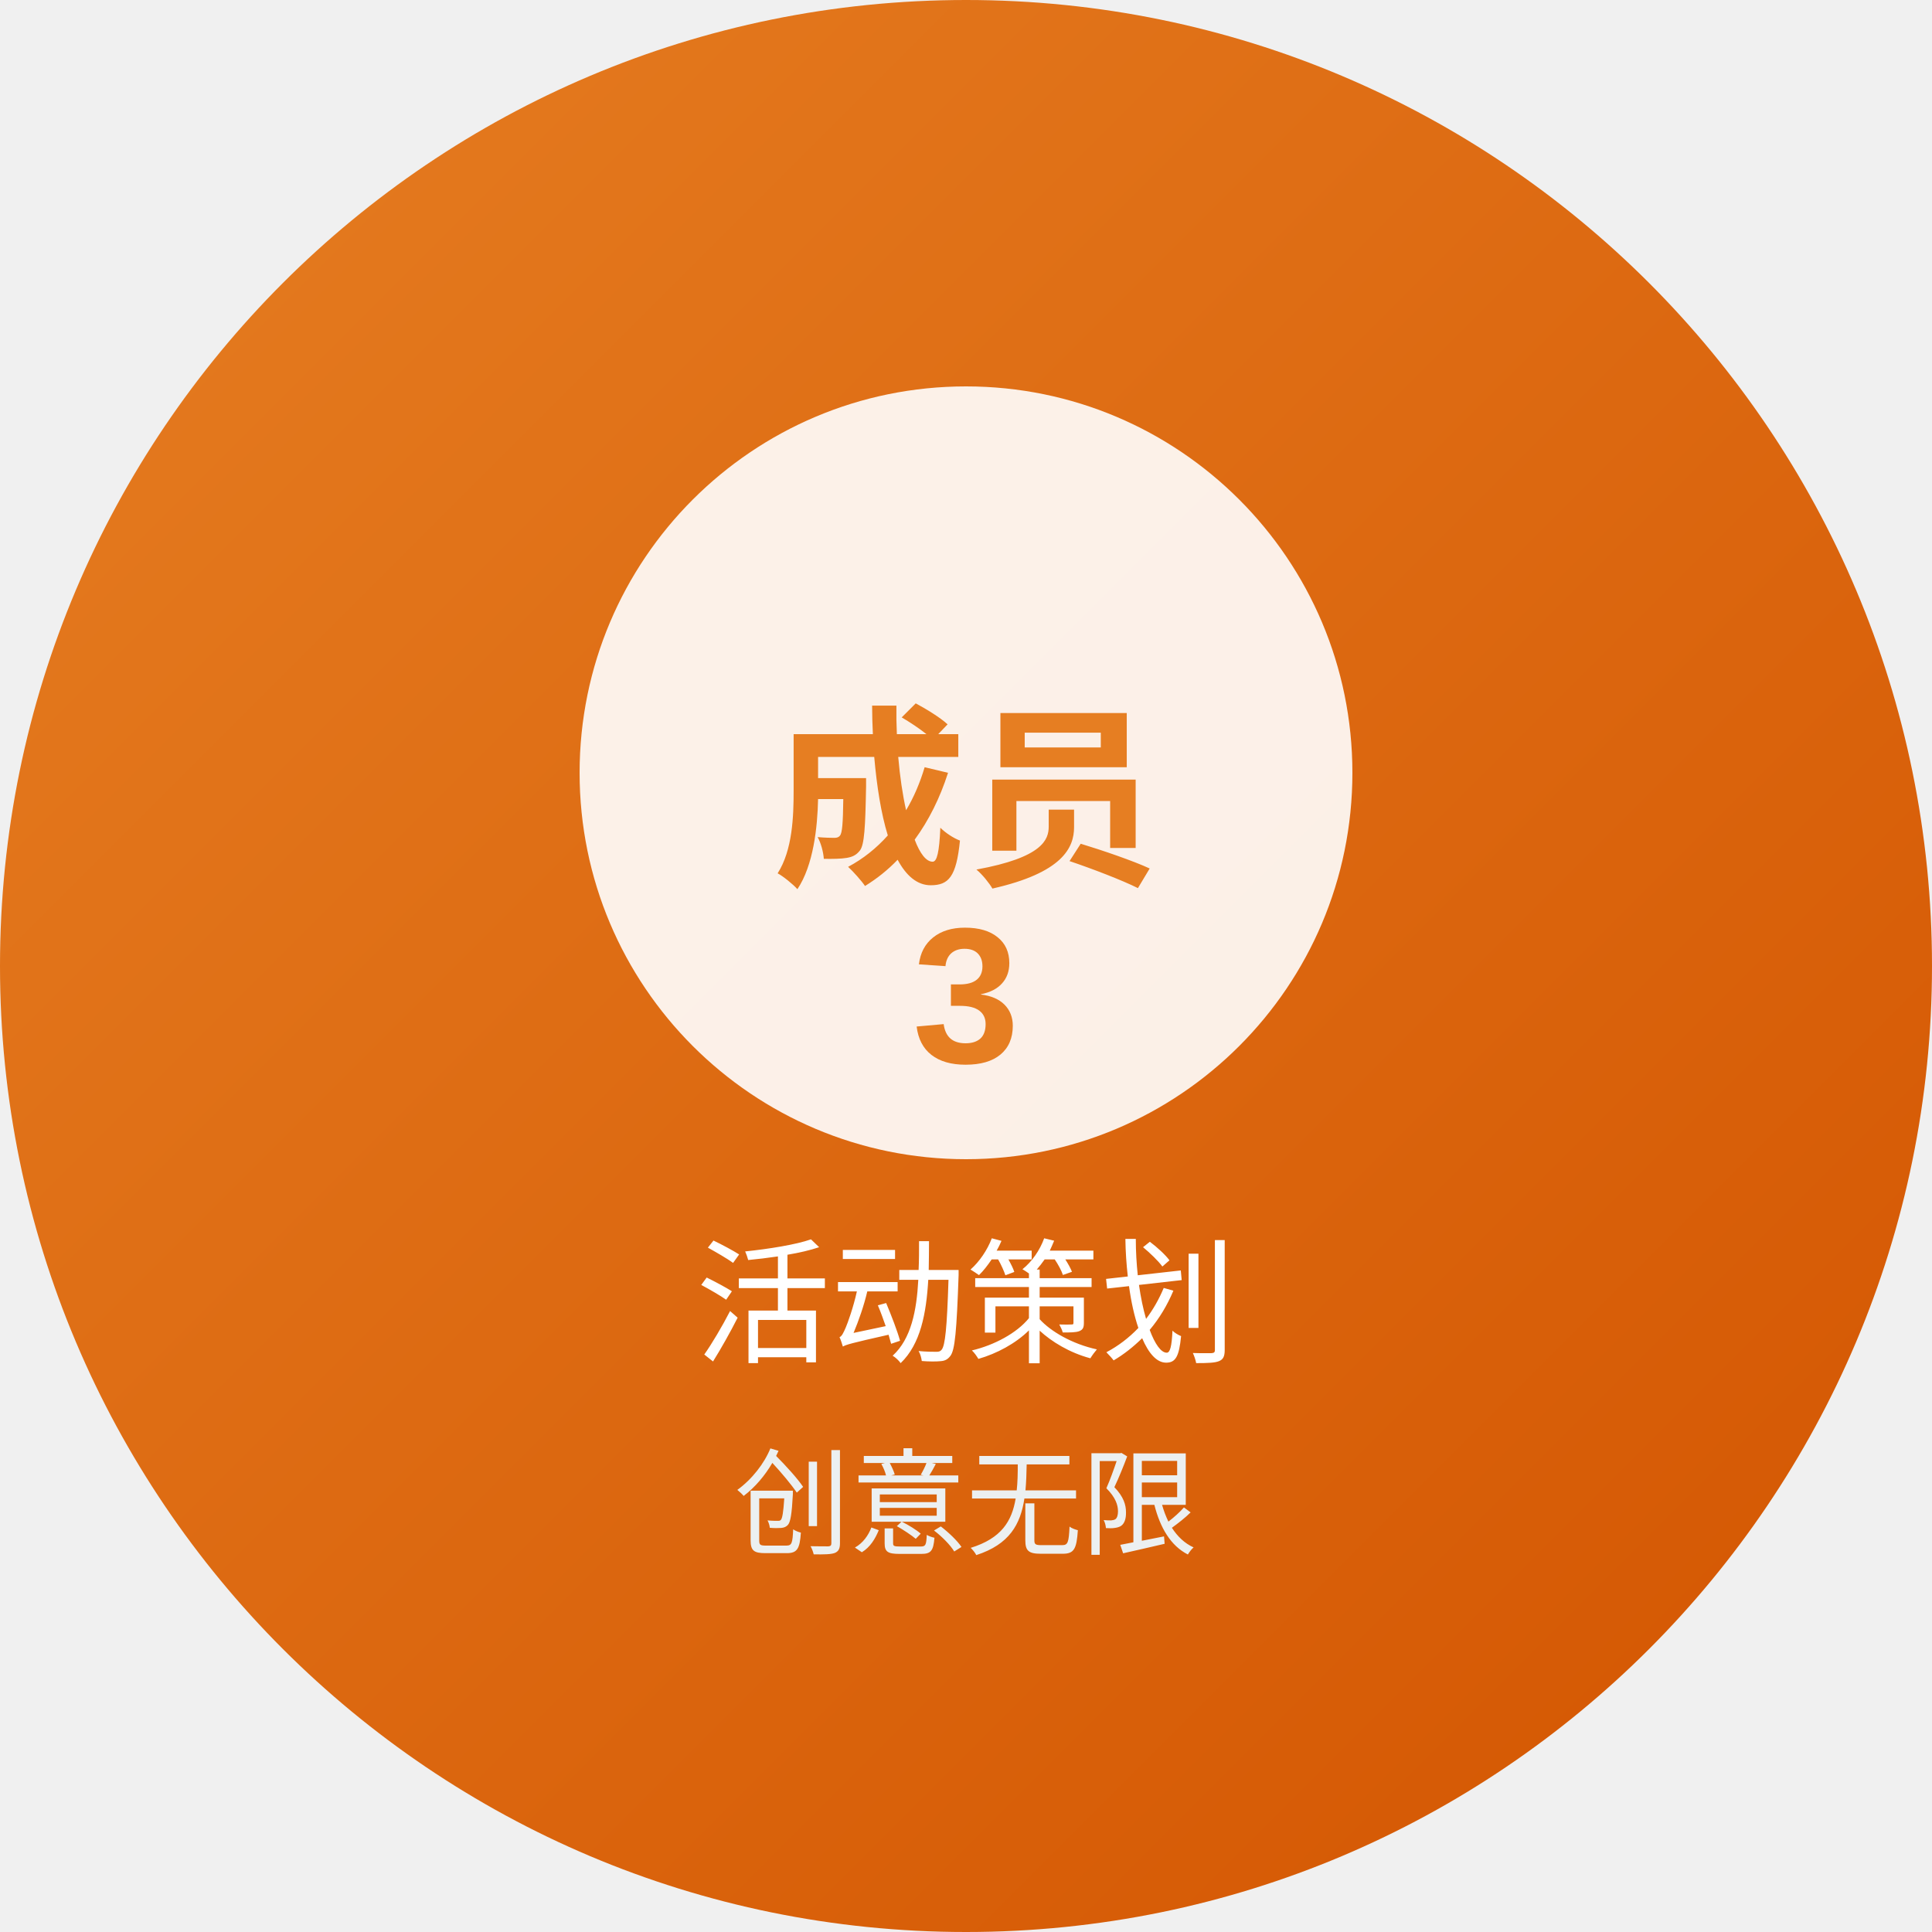
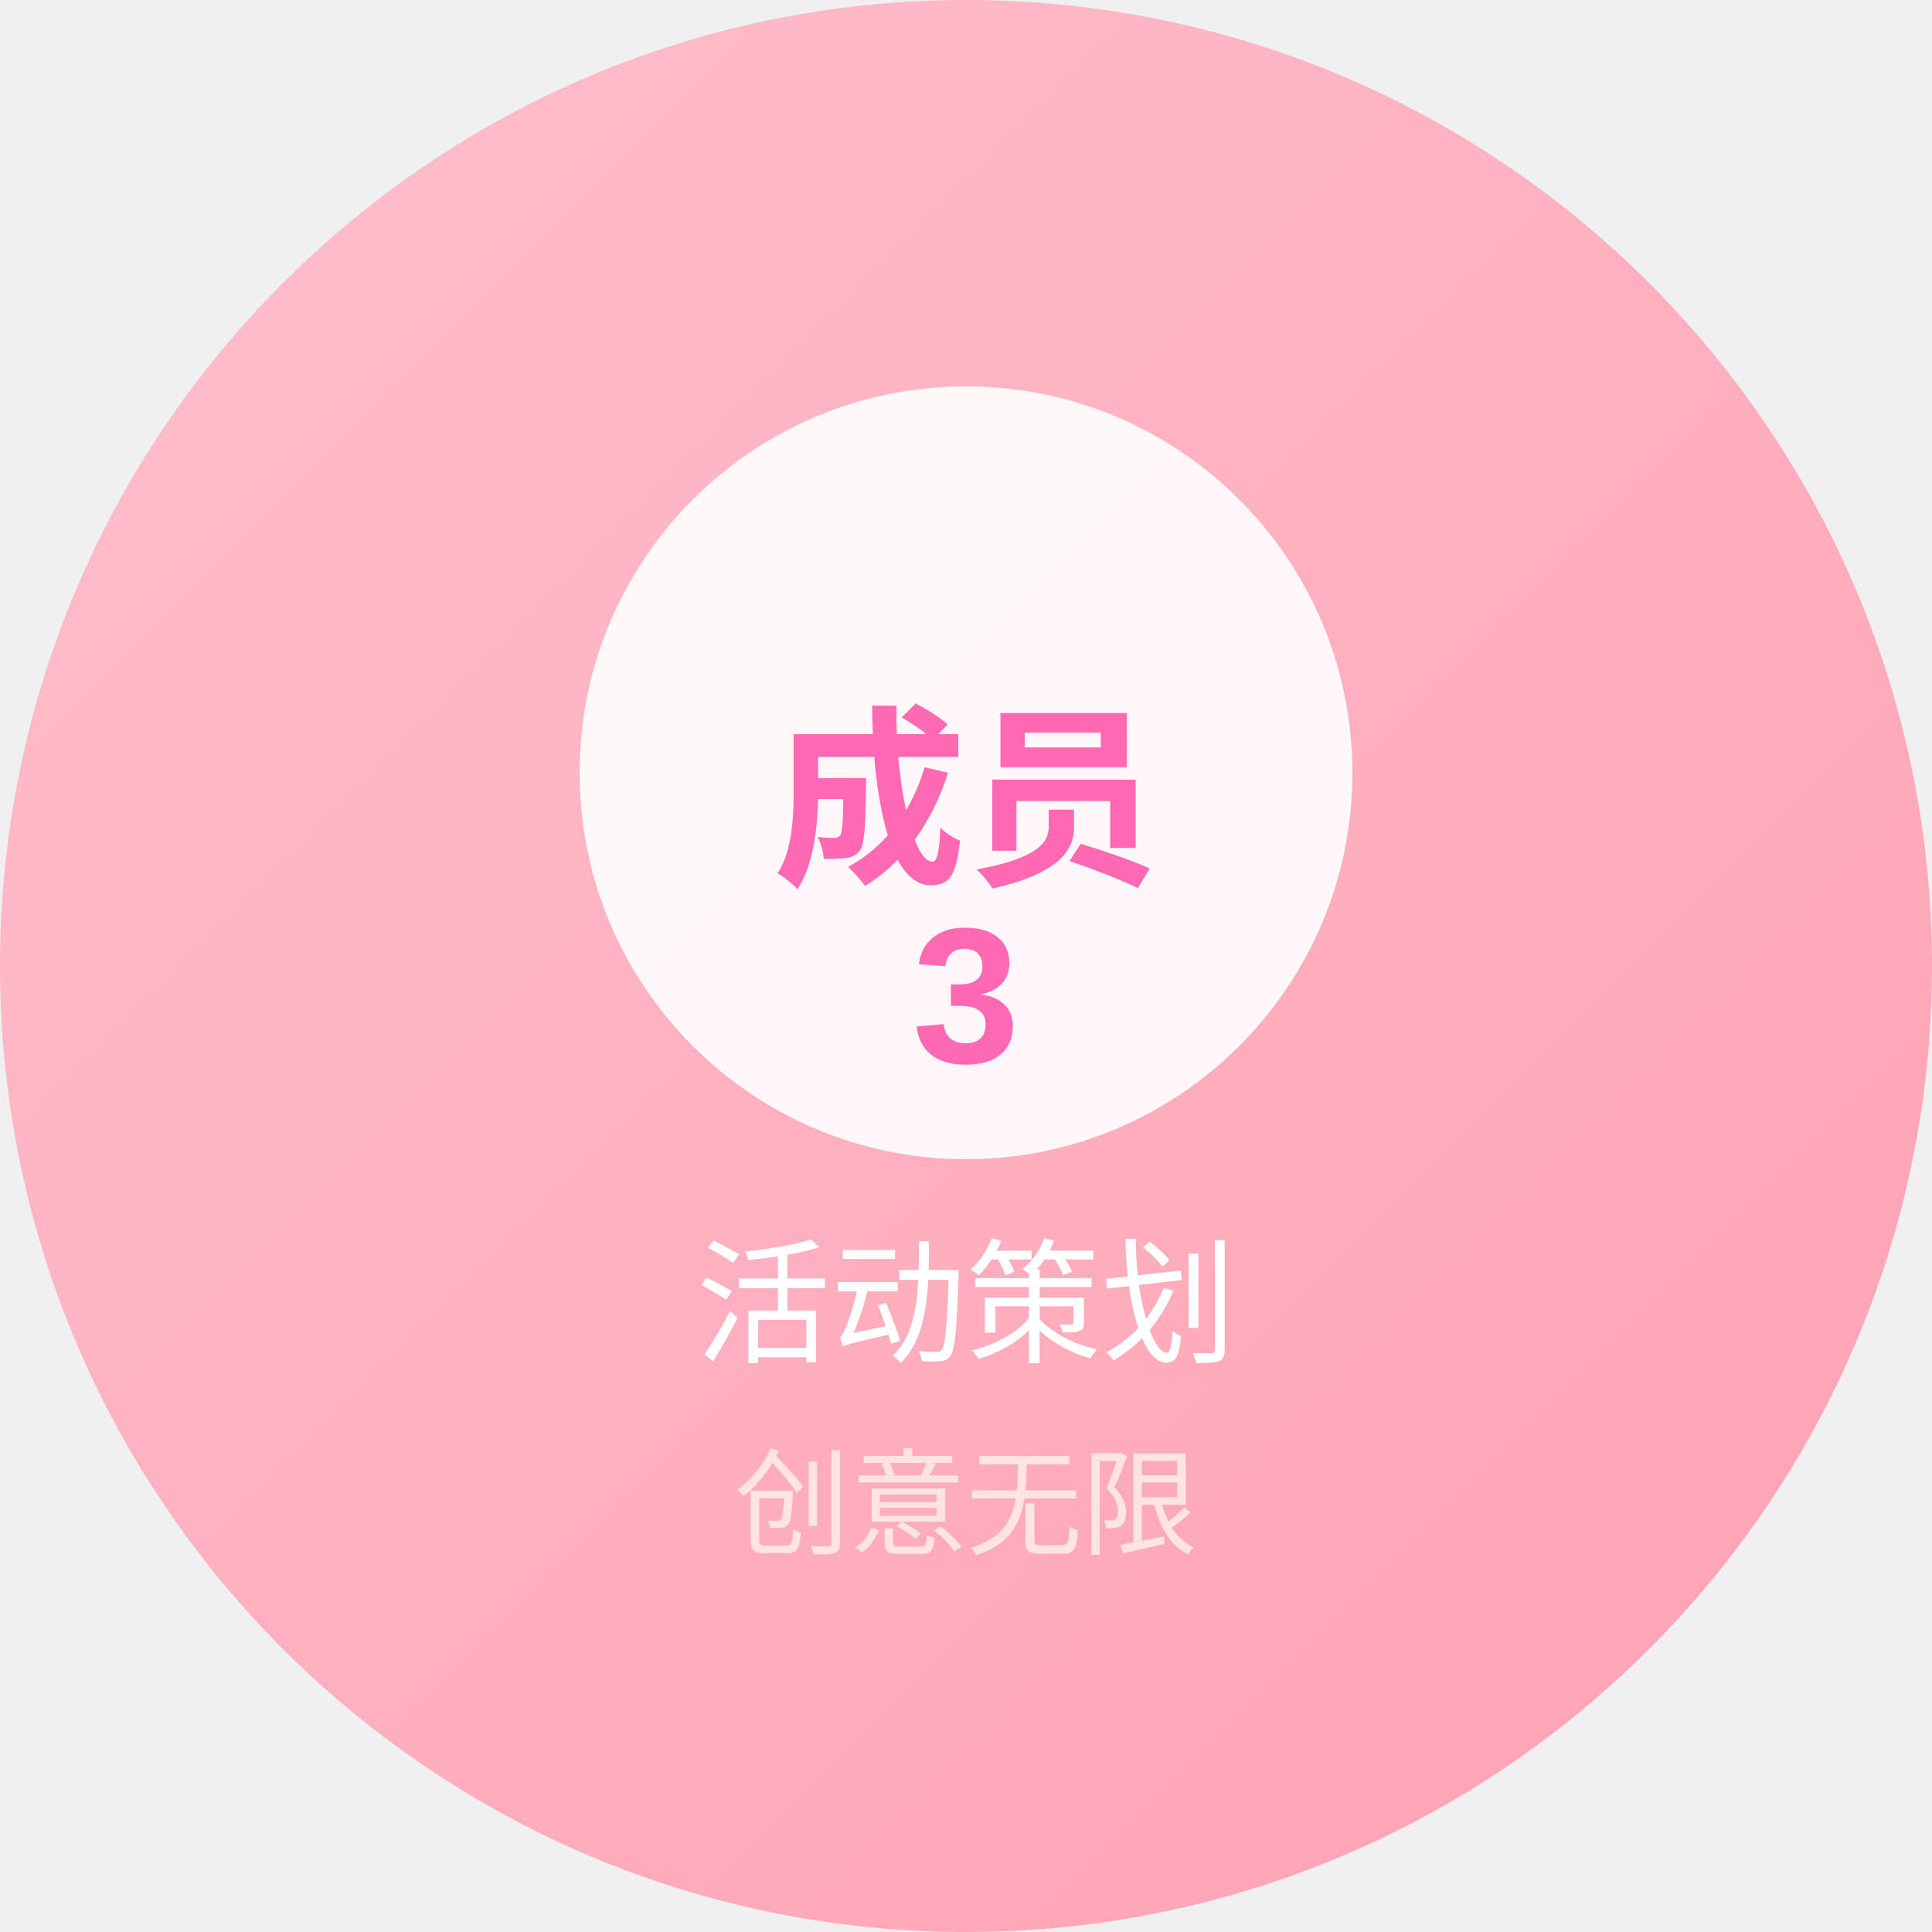
<svg xmlns="http://www.w3.org/2000/svg" width="200" height="200">
  <defs>
    <linearGradient id="member3Bg" x1="0%" y1="0%" x2="100%" y2="100%">
-       <stop offset="0%" style="stop-color:#e67e22;stop-opacity:1" />
-       <stop offset="100%" style="stop-color:#d35400;stop-opacity:1" />
+       <stop offset="0%" style="stop-color:#FFC0CB;stop-opacity:1" />
+       <stop offset="100%" style="stop-color:#FFA0B4;stop-opacity:1" />
    </linearGradient>
  </defs>
  <rect width="100%" height="100%" fill="url(#member3Bg)" rx="100" />
  <circle cx="100" cy="80" r="40" fill="white" opacity="0.9" />
-   <text x="100" y="90" font-family="Arial, sans-serif" font-size="20" font-weight="bold" text-anchor="middle" fill="#e67e22">成员</text>
-   <text x="100" y="110" font-family="Arial, sans-serif" font-size="20" font-weight="bold" text-anchor="middle" fill="#e67e22">3</text>
+   <text x="100" y="90" font-family="Arial, sans-serif" font-size="20" font-weight="bold" text-anchor="middle" fill="#FF69B4">成员</text>
+   <text x="100" y="110" font-family="Arial, sans-serif" font-size="20" font-weight="bold" text-anchor="middle" fill="#FF69B4">3</text>
  <text x="100" y="140" font-family="Arial, sans-serif" font-size="14" text-anchor="middle" fill="white">活动策划</text>
-   <text x="100" y="160" font-family="Arial, sans-serif" font-size="12" text-anchor="middle" fill="#ecf0f1">创意无限</text>
+   <text x="100" y="160" font-family="Arial, sans-serif" font-size="12" text-anchor="middle" fill="#FFE4E1">创意无限</text>
</svg>
